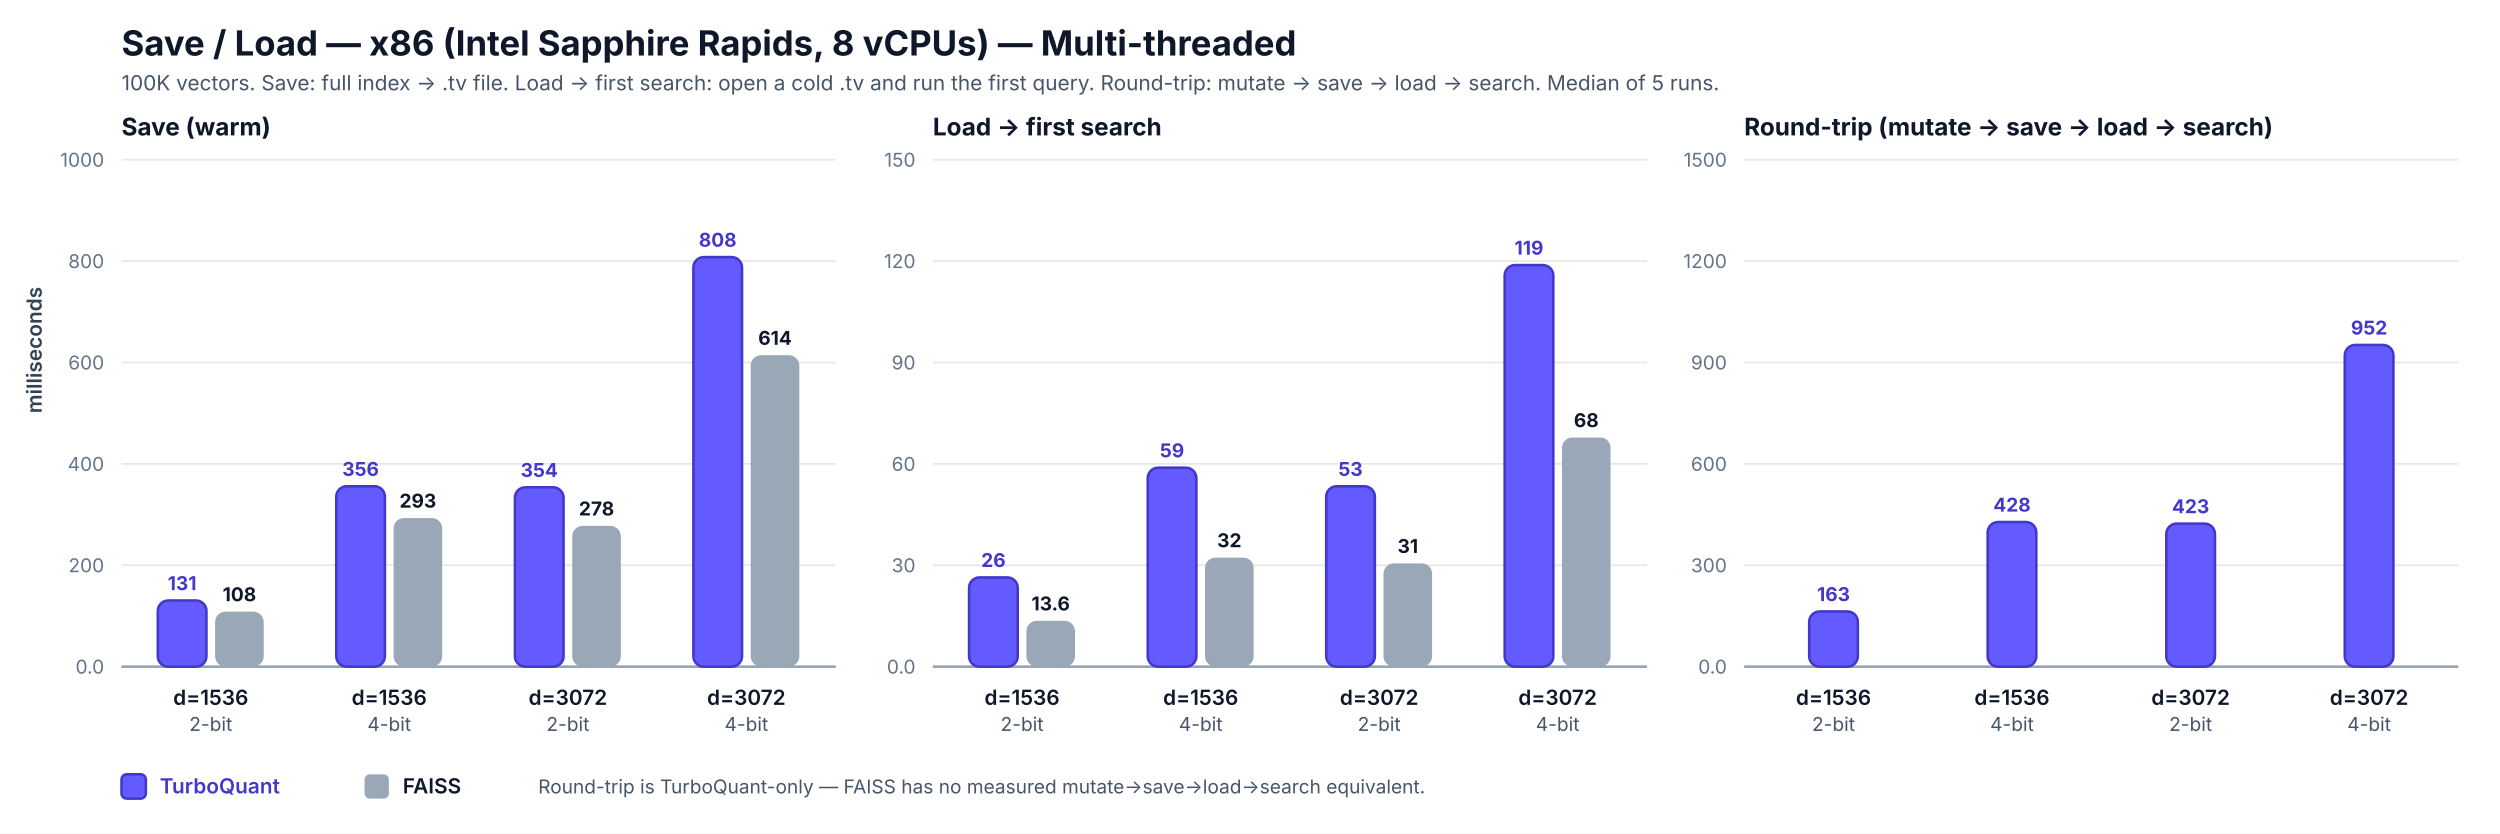
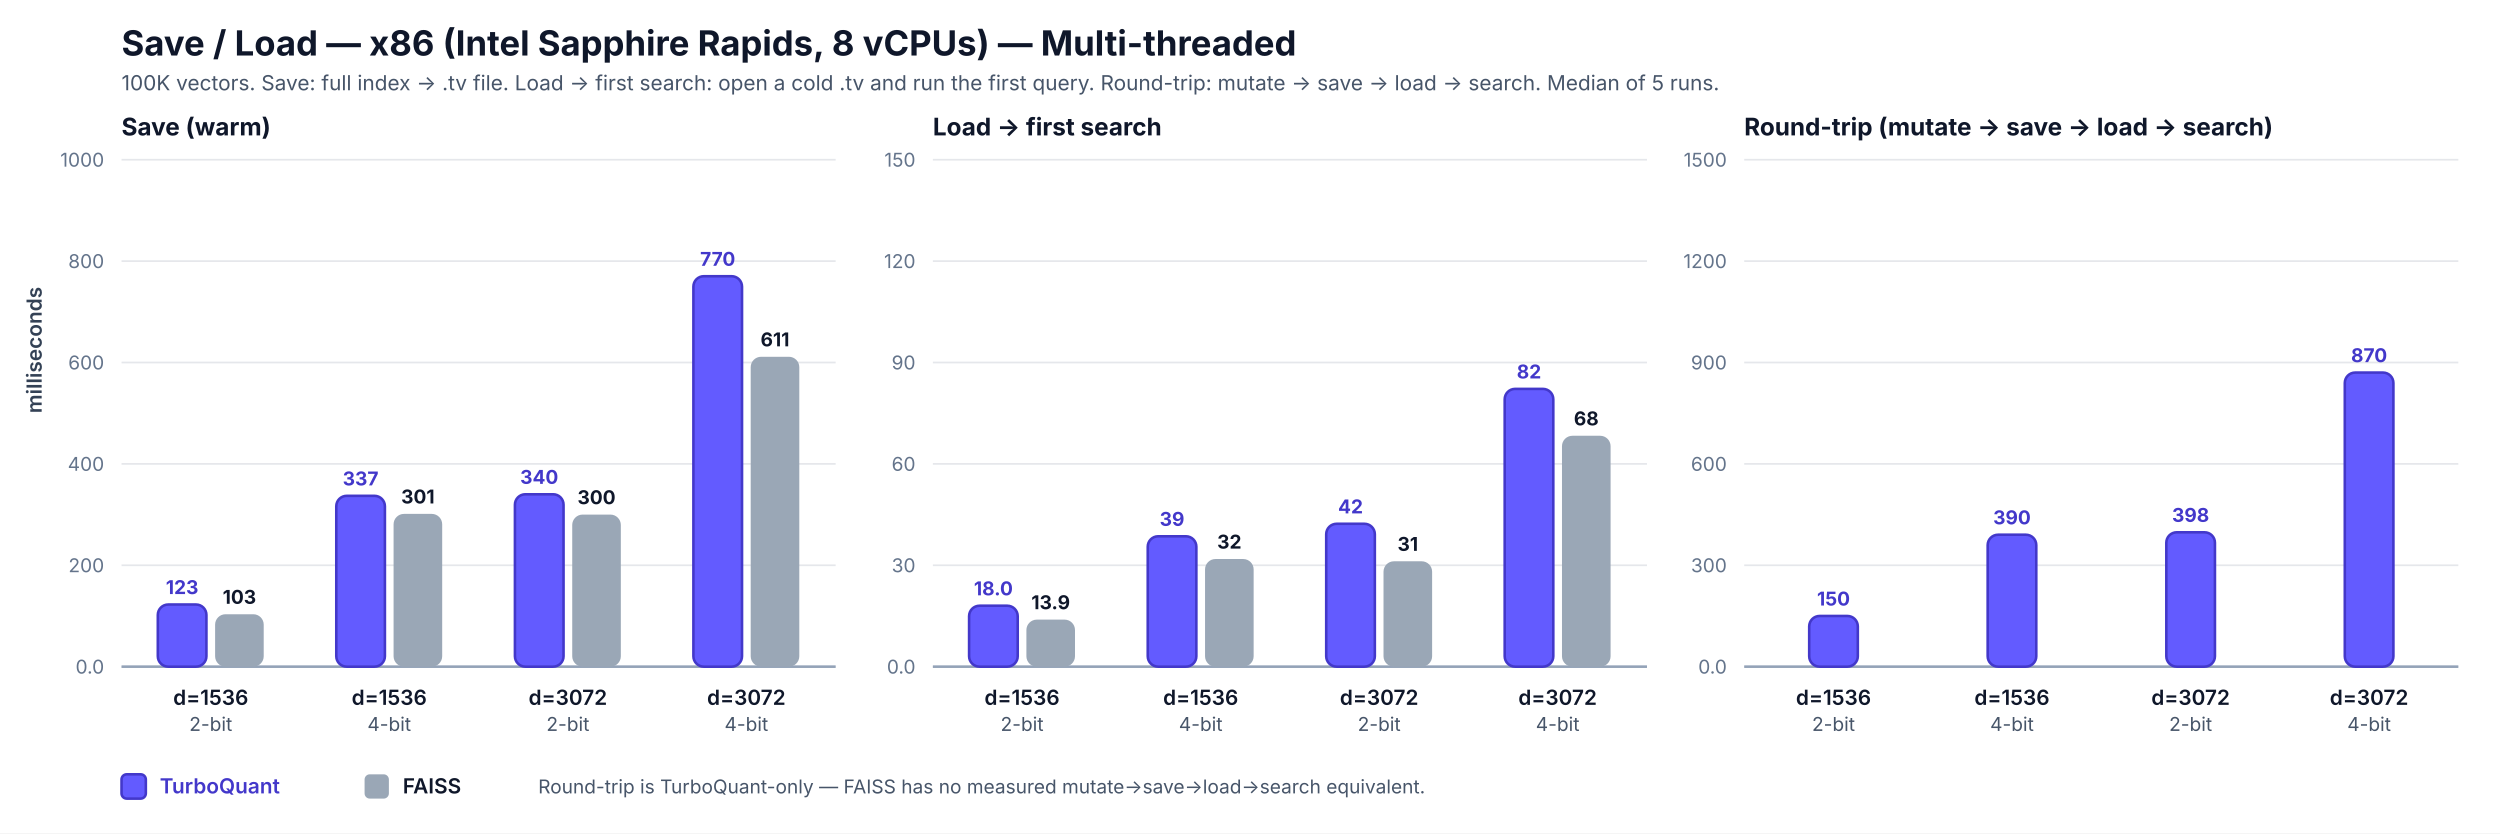
<svg xmlns="http://www.w3.org/2000/svg" width="1440" height="480" viewBox="0 0 1440 480" role="img" aria-label="Persist — x86 (Intel Sapphire Rapids, 8 vCPUs) — Multi-threaded">
  <style>
  .title { font: 700 20px -apple-system, BlinkMacSystemFont, "Segoe UI", sans-serif; fill: #0f172a; }
  .subtitle { font: 400 12px -apple-system, BlinkMacSystemFont, "Segoe UI", sans-serif; fill: #475569; }
  .panel { font: 700 14px -apple-system, BlinkMacSystemFont, "Segoe UI", sans-serif; fill: #0f172a; }
  .label { font: 600 12px -apple-system, BlinkMacSystemFont, "Segoe UI", sans-serif; fill: #0f172a; }
  .secondary { font: 400 11px -apple-system, BlinkMacSystemFont, "Segoe UI", sans-serif; fill: #475569; }
  .tick { font: 400 11px -apple-system, BlinkMacSystemFont, "Segoe UI", sans-serif; fill: #64748b; }
  .value { font: 700 11px -apple-system, BlinkMacSystemFont, "Segoe UI", sans-serif; fill: #0f172a; }
  .value-accent { font: 700 11px -apple-system, BlinkMacSystemFont, "Segoe UI", sans-serif; fill: #4338ca; }
  .axis { font: 600 12px -apple-system, BlinkMacSystemFont, "Segoe UI", sans-serif; fill: #334155; }
  .legend { font: 600 12px -apple-system, BlinkMacSystemFont, "Segoe UI", sans-serif; fill: #0f172a; }
</style>
  <rect width="100%" height="100%" fill="#ffffff" />
  <text x="70" y="32" class="title">Save / Load — x86 (Intel Sapphire Rapids, 8 vCPUs) — Multi-threaded</text>
  <text x="70" y="52" class="subtitle">100K vectors. Save: full index → .tv file. Load → first search: open a cold .tv and run the first query. Round-trip: mutate → save → load → search. Median of 5 runs.</text>
  <line x1="70.0" y1="384.0" x2="481.333" y2="384.0" stroke="#e5e7eb" stroke-width="1" />
  <text x="60.0" y="388.0" text-anchor="end" class="tick">0.0</text>
  <line x1="70.0" y1="325.6" x2="481.333" y2="325.6" stroke="#e5e7eb" stroke-width="1" />
  <text x="60.0" y="329.6" text-anchor="end" class="tick">200</text>
  <line x1="70.0" y1="267.2" x2="481.333" y2="267.2" stroke="#e5e7eb" stroke-width="1" />
  <text x="60.0" y="271.2" text-anchor="end" class="tick">400</text>
  <line x1="70.0" y1="208.8" x2="481.333" y2="208.8" stroke="#e5e7eb" stroke-width="1" />
  <text x="60.0" y="212.8" text-anchor="end" class="tick">600</text>
  <line x1="70.0" y1="150.4" x2="481.333" y2="150.4" stroke="#e5e7eb" stroke-width="1" />
  <text x="60.0" y="154.4" text-anchor="end" class="tick">800</text>
  <line x1="70.0" y1="92.0" x2="481.333" y2="92.0" stroke="#e5e7eb" stroke-width="1" />
  <text x="60.0" y="96.0" text-anchor="end" class="tick">1000</text>
  <line x1="70.0" y1="384.0" x2="481.333" y2="384.0" stroke="#94a3b8" stroke-width="1.5" />
  <text x="70.0" y="78" class="panel">Save (warm)</text>
-   <rect x="90.9" y="345.9" width="28" height="38.1" rx="6" fill="#635bff" stroke="#4338ca" stroke-width="1.5" />
-   <text x="104.9" y="339.9" text-anchor="middle" class="value-accent">131</text>
-   <rect x="123.9" y="352.3" width="28" height="31.7" rx="6" fill="#9aa7b6" />
-   <text x="137.9" y="346.3" text-anchor="middle" class="value">108</text>
+   <rect x="90.9" y="348.2" width="28" height="35.8" rx="6" fill="#635bff" stroke="#4338ca" stroke-width="1.5" />
+   <text x="104.9" y="342.2" text-anchor="middle" class="value-accent">123</text>
+   <rect x="123.9" y="353.8" width="28" height="30.2" rx="6" fill="#9aa7b6" />
+   <text x="137.9" y="347.8" text-anchor="middle" class="value">103</text>
  <text x="121.4" y="406" text-anchor="middle" class="label">d=1536</text>
  <text x="121.4" y="421" text-anchor="middle" class="secondary">2-bit</text>
-   <rect x="193.7" y="280.1" width="28" height="103.9" rx="6" fill="#635bff" stroke="#4338ca" stroke-width="1.5" />
-   <text x="207.7" y="274.1" text-anchor="middle" class="value-accent">356</text>
-   <rect x="226.7" y="298.4" width="28" height="85.6" rx="6" fill="#9aa7b6" />
-   <text x="240.7" y="292.4" text-anchor="middle" class="value">293</text>
+   <rect x="193.7" y="285.6" width="28" height="98.4" rx="6" fill="#635bff" stroke="#4338ca" stroke-width="1.5" />
+   <text x="207.7" y="279.6" text-anchor="middle" class="value-accent">337</text>
+   <rect x="226.7" y="296.0" width="28" height="88.0" rx="6" fill="#9aa7b6" />
+   <text x="240.7" y="290.0" text-anchor="middle" class="value">301</text>
  <text x="224.2" y="406" text-anchor="middle" class="label">d=1536</text>
  <text x="224.2" y="421" text-anchor="middle" class="secondary">4-bit</text>
-   <rect x="296.6" y="280.7" width="28" height="103.3" rx="6" fill="#635bff" stroke="#4338ca" stroke-width="1.5" />
-   <text x="310.6" y="274.7" text-anchor="middle" class="value-accent">354</text>
-   <rect x="329.6" y="302.9" width="28" height="81.1" rx="6" fill="#9aa7b6" />
-   <text x="343.6" y="296.9" text-anchor="middle" class="value">278</text>
+   <rect x="296.6" y="284.7" width="28" height="99.3" rx="6" fill="#635bff" stroke="#4338ca" stroke-width="1.5" />
+   <text x="310.6" y="278.7" text-anchor="middle" class="value-accent">340</text>
+   <rect x="329.6" y="296.4" width="28" height="87.6" rx="6" fill="#9aa7b6" />
+   <text x="343.6" y="290.4" text-anchor="middle" class="value">300</text>
  <text x="327.1" y="406" text-anchor="middle" class="label">d=3072</text>
  <text x="327.1" y="421" text-anchor="middle" class="secondary">2-bit</text>
-   <rect x="399.4" y="148.1" width="28" height="235.9" rx="6" fill="#635bff" stroke="#4338ca" stroke-width="1.5" />
-   <text x="413.4" y="142.1" text-anchor="middle" class="value-accent">808</text>
-   <rect x="432.4" y="204.6" width="28" height="179.4" rx="6" fill="#9aa7b6" />
-   <text x="446.4" y="198.6" text-anchor="middle" class="value">614</text>
+   <rect x="399.4" y="159.1" width="28" height="224.9" rx="6" fill="#635bff" stroke="#4338ca" stroke-width="1.5" />
+   <text x="413.4" y="153.1" text-anchor="middle" class="value-accent">770</text>
+   <rect x="432.4" y="205.5" width="28" height="178.5" rx="6" fill="#9aa7b6" />
+   <text x="446.4" y="199.5" text-anchor="middle" class="value">611</text>
  <text x="429.9" y="406" text-anchor="middle" class="label">d=3072</text>
  <text x="429.9" y="421" text-anchor="middle" class="secondary">4-bit</text>
  <line x1="537.333" y1="384.0" x2="948.667" y2="384.0" stroke="#e5e7eb" stroke-width="1" />
  <text x="527.333" y="388.0" text-anchor="end" class="tick">0.0</text>
  <line x1="537.333" y1="325.6" x2="948.667" y2="325.6" stroke="#e5e7eb" stroke-width="1" />
  <text x="527.333" y="329.6" text-anchor="end" class="tick">30</text>
  <line x1="537.333" y1="267.2" x2="948.667" y2="267.2" stroke="#e5e7eb" stroke-width="1" />
  <text x="527.333" y="271.2" text-anchor="end" class="tick">60</text>
  <line x1="537.333" y1="208.8" x2="948.667" y2="208.8" stroke="#e5e7eb" stroke-width="1" />
  <text x="527.333" y="212.8" text-anchor="end" class="tick">90</text>
  <line x1="537.333" y1="150.4" x2="948.667" y2="150.4" stroke="#e5e7eb" stroke-width="1" />
  <text x="527.333" y="154.4" text-anchor="end" class="tick">120</text>
  <line x1="537.333" y1="92.0" x2="948.667" y2="92.0" stroke="#e5e7eb" stroke-width="1" />
  <text x="527.333" y="96.0" text-anchor="end" class="tick">150</text>
  <line x1="537.333" y1="384.0" x2="948.667" y2="384.0" stroke="#94a3b8" stroke-width="1.5" />
  <text x="537.333" y="78" class="panel">Load → first search</text>
-   <rect x="558.2" y="332.6" width="28" height="51.4" rx="6" fill="#635bff" stroke="#4338ca" stroke-width="1.5" />
-   <text x="572.2" y="326.6" text-anchor="middle" class="value-accent">26</text>
-   <rect x="591.2" y="357.6" width="28" height="26.4" rx="6" fill="#9aa7b6" />
-   <text x="605.2" y="351.6" text-anchor="middle" class="value">13.6</text>
+   <rect x="558.2" y="348.9" width="28" height="35.1" rx="6" fill="#635bff" stroke="#4338ca" stroke-width="1.5" />
+   <text x="572.2" y="342.9" text-anchor="middle" class="value-accent">18.0</text>
+   <rect x="591.2" y="356.9" width="28" height="27.1" rx="6" fill="#9aa7b6" />
+   <text x="605.2" y="350.9" text-anchor="middle" class="value">13.9</text>
  <text x="588.7" y="406" text-anchor="middle" class="label">d=1536</text>
  <text x="588.7" y="421" text-anchor="middle" class="secondary">2-bit</text>
-   <rect x="661.1" y="269.4" width="28" height="114.6" rx="6" fill="#635bff" stroke="#4338ca" stroke-width="1.5" />
-   <text x="675.1" y="263.4" text-anchor="middle" class="value-accent">59</text>
-   <rect x="694.1" y="321.2" width="28" height="62.8" rx="6" fill="#9aa7b6" />
-   <text x="708.1" y="315.2" text-anchor="middle" class="value">32</text>
+   <rect x="661.1" y="308.9" width="28" height="75.1" rx="6" fill="#635bff" stroke="#4338ca" stroke-width="1.5" />
+   <text x="675.1" y="302.9" text-anchor="middle" class="value-accent">39</text>
+   <rect x="694.1" y="322.0" width="28" height="62.0" rx="6" fill="#9aa7b6" />
+   <text x="708.1" y="316.0" text-anchor="middle" class="value">32</text>
  <text x="691.6" y="406" text-anchor="middle" class="label">d=1536</text>
  <text x="691.6" y="421" text-anchor="middle" class="secondary">4-bit</text>
-   <rect x="763.9" y="280.1" width="28" height="103.9" rx="6" fill="#635bff" stroke="#4338ca" stroke-width="1.5" />
-   <text x="777.9" y="274.1" text-anchor="middle" class="value-accent">53</text>
-   <rect x="796.9" y="324.5" width="28" height="59.5" rx="6" fill="#9aa7b6" />
-   <text x="810.9" y="318.5" text-anchor="middle" class="value">31</text>
+   <rect x="763.9" y="301.7" width="28" height="82.3" rx="6" fill="#635bff" stroke="#4338ca" stroke-width="1.5" />
+   <text x="777.9" y="295.7" text-anchor="middle" class="value-accent">42</text>
+   <rect x="796.9" y="323.3" width="28" height="60.7" rx="6" fill="#9aa7b6" />
+   <text x="810.9" y="317.3" text-anchor="middle" class="value">31</text>
  <text x="794.4" y="406" text-anchor="middle" class="label">d=3072</text>
  <text x="794.4" y="421" text-anchor="middle" class="secondary">2-bit</text>
-   <rect x="866.7" y="152.7" width="28" height="231.3" rx="6" fill="#635bff" stroke="#4338ca" stroke-width="1.5" />
-   <text x="880.7" y="146.7" text-anchor="middle" class="value-accent">119</text>
-   <rect x="899.7" y="252.0" width="28" height="132.0" rx="6" fill="#9aa7b6" />
-   <text x="913.7" y="246.0" text-anchor="middle" class="value">68</text>
+   <rect x="866.7" y="224.0" width="28" height="160.0" rx="6" fill="#635bff" stroke="#4338ca" stroke-width="1.5" />
+   <text x="880.7" y="218.0" text-anchor="middle" class="value-accent">82</text>
+   <rect x="899.7" y="251.0" width="28" height="133.0" rx="6" fill="#9aa7b6" />
+   <text x="913.7" y="245.0" text-anchor="middle" class="value">68</text>
  <text x="897.2" y="406" text-anchor="middle" class="label">d=3072</text>
  <text x="897.2" y="421" text-anchor="middle" class="secondary">4-bit</text>
  <line x1="1004.667" y1="384.0" x2="1416.0" y2="384.0" stroke="#e5e7eb" stroke-width="1" />
  <text x="994.667" y="388.0" text-anchor="end" class="tick">0.0</text>
  <line x1="1004.667" y1="325.6" x2="1416.0" y2="325.6" stroke="#e5e7eb" stroke-width="1" />
  <text x="994.667" y="329.6" text-anchor="end" class="tick">300</text>
  <line x1="1004.667" y1="267.2" x2="1416.0" y2="267.2" stroke="#e5e7eb" stroke-width="1" />
  <text x="994.667" y="271.2" text-anchor="end" class="tick">600</text>
  <line x1="1004.667" y1="208.8" x2="1416.0" y2="208.8" stroke="#e5e7eb" stroke-width="1" />
  <text x="994.667" y="212.8" text-anchor="end" class="tick">900</text>
  <line x1="1004.667" y1="150.4" x2="1416.0" y2="150.4" stroke="#e5e7eb" stroke-width="1" />
  <text x="994.667" y="154.4" text-anchor="end" class="tick">1200</text>
  <line x1="1004.667" y1="92.0" x2="1416.0" y2="92.0" stroke="#e5e7eb" stroke-width="1" />
  <text x="994.667" y="96.0" text-anchor="end" class="tick">1500</text>
  <line x1="1004.667" y1="384.0" x2="1416.0" y2="384.0" stroke="#94a3b8" stroke-width="1.5" />
  <text x="1004.667" y="78" class="panel">Round-trip (mutate → save → load → search)</text>
-   <rect x="1042.1" y="352.2" width="28" height="31.8" rx="6" fill="#635bff" stroke="#4338ca" stroke-width="1.5" />
-   <text x="1056.1" y="346.2" text-anchor="middle" class="value-accent">163</text>
+   <rect x="1042.1" y="354.8" width="28" height="29.2" rx="6" fill="#635bff" stroke="#4338ca" stroke-width="1.5" />
+   <text x="1056.1" y="348.8" text-anchor="middle" class="value-accent">150</text>
  <text x="1056.1" y="406" text-anchor="middle" class="label">d=1536</text>
  <text x="1056.1" y="421" text-anchor="middle" class="secondary">2-bit</text>
-   <rect x="1144.9" y="300.7" width="28" height="83.3" rx="6" fill="#635bff" stroke="#4338ca" stroke-width="1.5" />
-   <text x="1158.9" y="294.7" text-anchor="middle" class="value-accent">428</text>
+   <rect x="1144.9" y="308.0" width="28" height="76.0" rx="6" fill="#635bff" stroke="#4338ca" stroke-width="1.5" />
+   <text x="1158.9" y="302.0" text-anchor="middle" class="value-accent">390</text>
  <text x="1158.9" y="406" text-anchor="middle" class="label">d=1536</text>
  <text x="1158.9" y="421" text-anchor="middle" class="secondary">4-bit</text>
-   <rect x="1247.8" y="301.6" width="28" height="82.4" rx="6" fill="#635bff" stroke="#4338ca" stroke-width="1.5" />
-   <text x="1261.8" y="295.6" text-anchor="middle" class="value-accent">423</text>
+   <rect x="1247.8" y="306.6" width="28" height="77.4" rx="6" fill="#635bff" stroke="#4338ca" stroke-width="1.5" />
+   <text x="1261.8" y="300.6" text-anchor="middle" class="value-accent">398</text>
  <text x="1261.8" y="406" text-anchor="middle" class="label">d=3072</text>
  <text x="1261.8" y="421" text-anchor="middle" class="secondary">2-bit</text>
-   <rect x="1350.6" y="198.7" width="28" height="185.3" rx="6" fill="#635bff" stroke="#4338ca" stroke-width="1.5" />
-   <text x="1364.6" y="192.7" text-anchor="middle" class="value-accent">952</text>
+   <rect x="1350.6" y="214.6" width="28" height="169.4" rx="6" fill="#635bff" stroke="#4338ca" stroke-width="1.5" />
+   <text x="1364.6" y="208.6" text-anchor="middle" class="value-accent">870</text>
  <text x="1364.6" y="406" text-anchor="middle" class="label">d=3072</text>
  <text x="1364.6" y="421" text-anchor="middle" class="secondary">4-bit</text>
  <text x="24" y="238.0" transform="rotate(-90, 24, 238.0)" class="axis">milliseconds</text>
  <rect x="70" y="446" width="14" height="14" rx="3" fill="#635bff" stroke="#4338ca" stroke-width="1.5" />
  <text x="92" y="457" class="legend" style="fill: #4338ca;">TurboQuant</text>
  <rect x="210" y="446" width="14" height="14" rx="3" fill="#9aa7b6" />
  <text x="232" y="457" class="legend">FAISS</text>
  <text x="310" y="457" class="secondary">Round-trip is TurboQuant-only — FAISS has no measured mutate→save→load→search equivalent.</text>
</svg>
